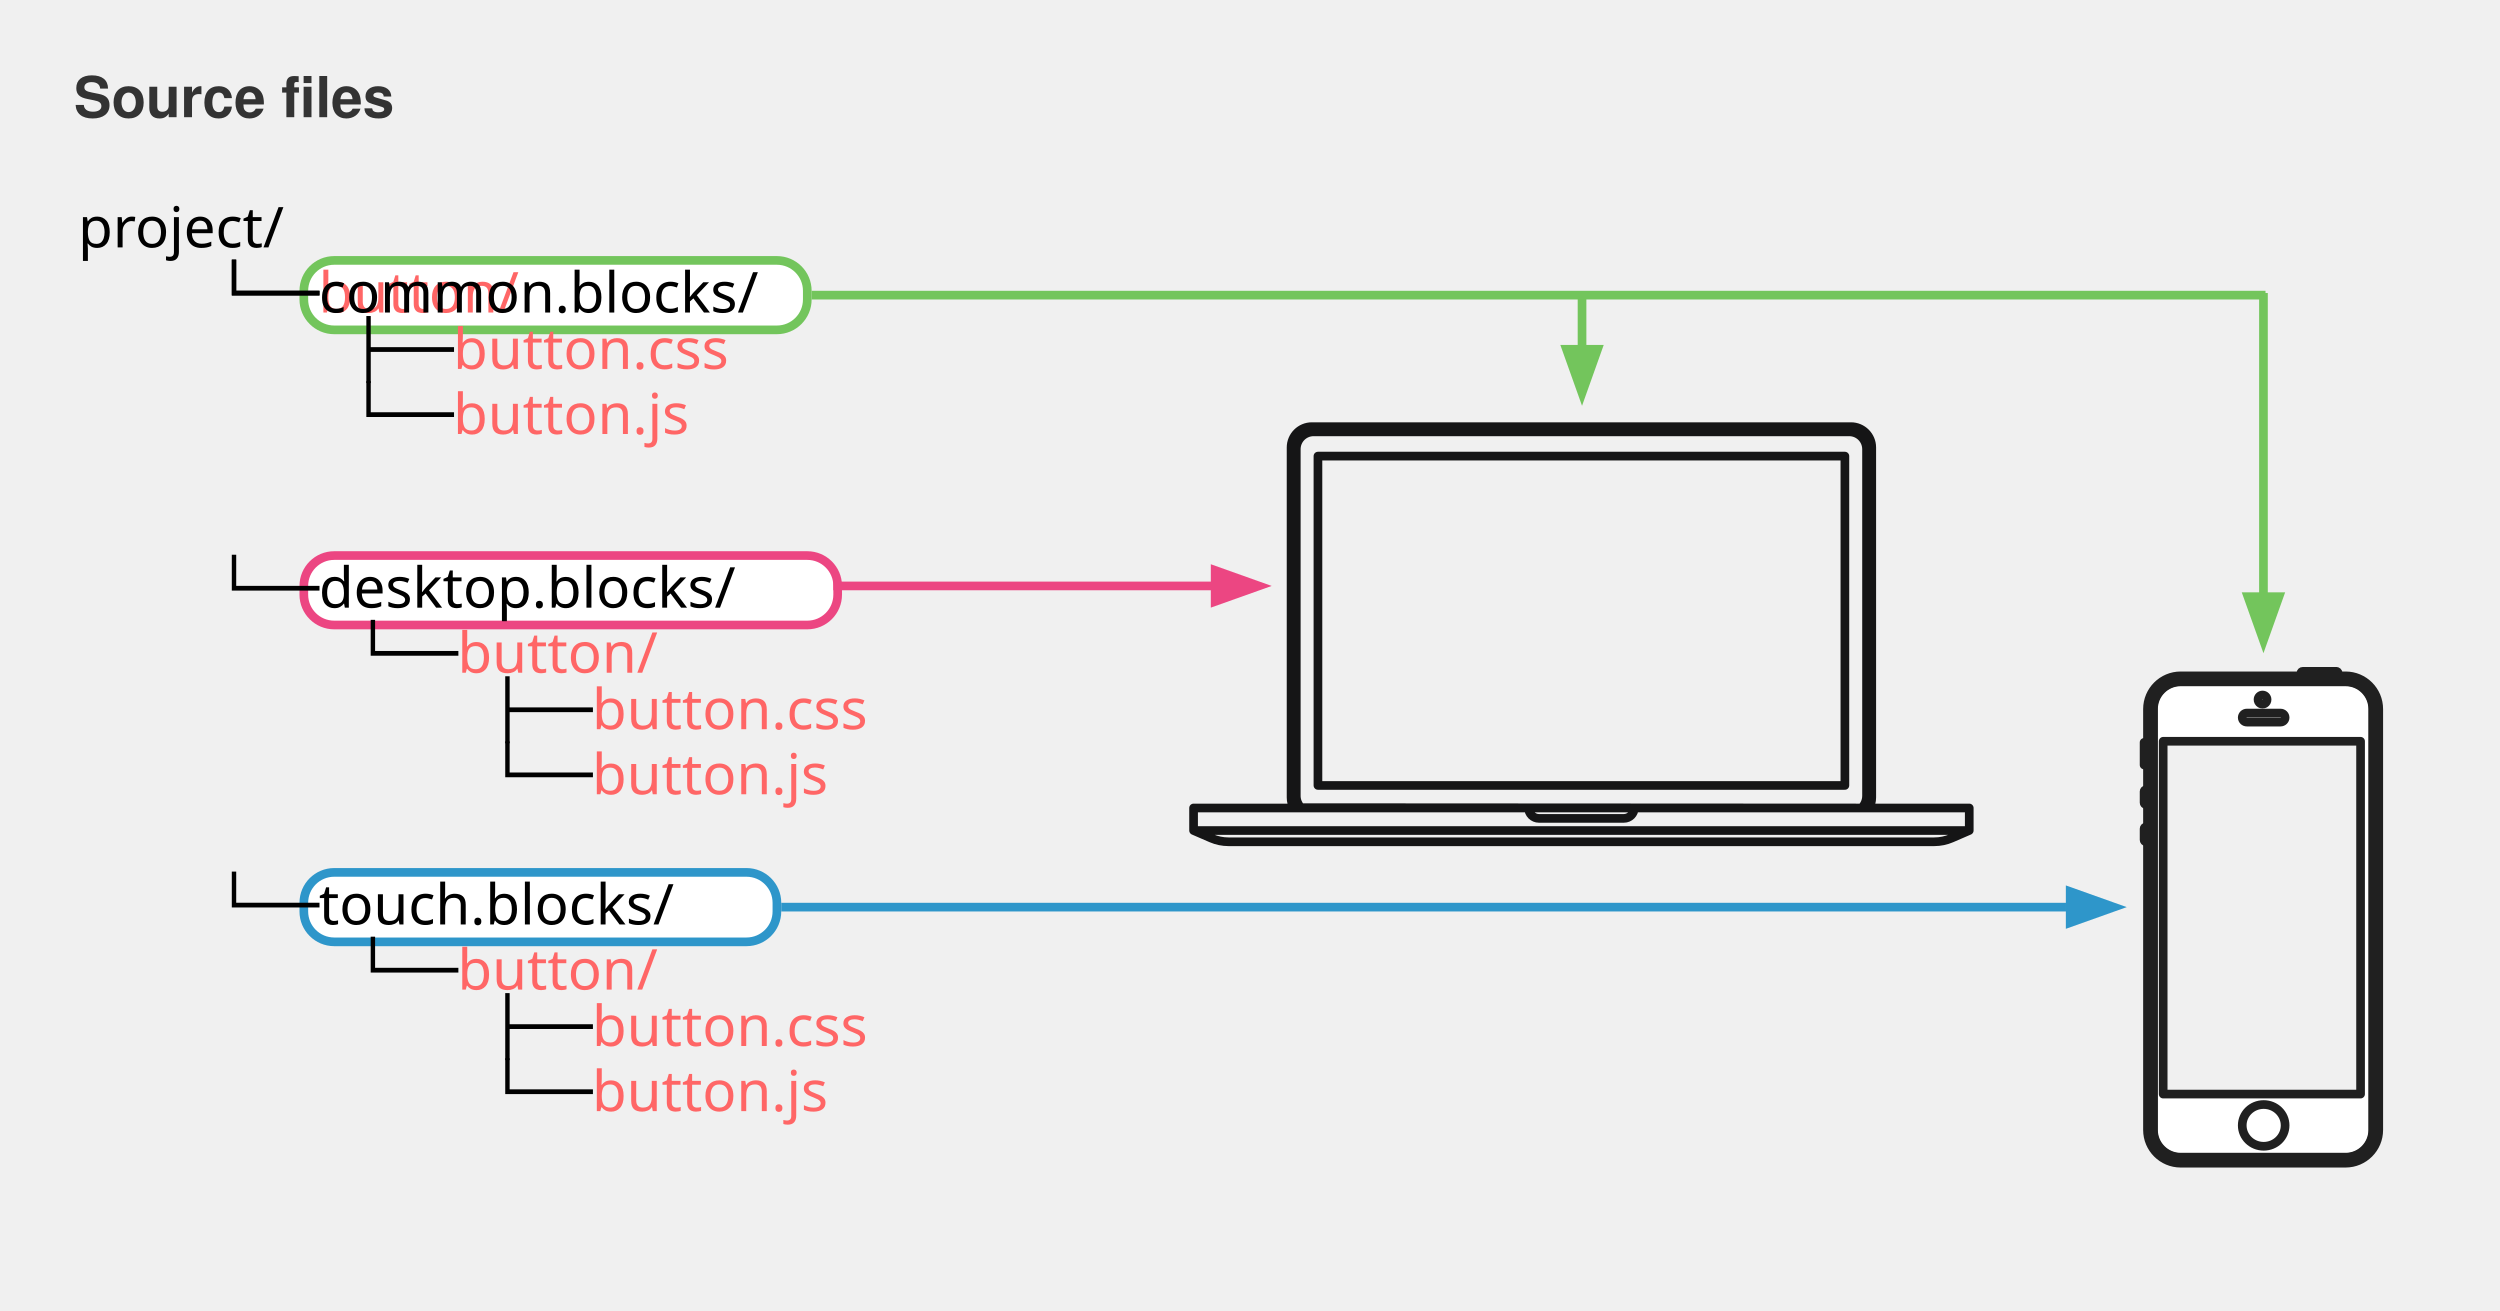
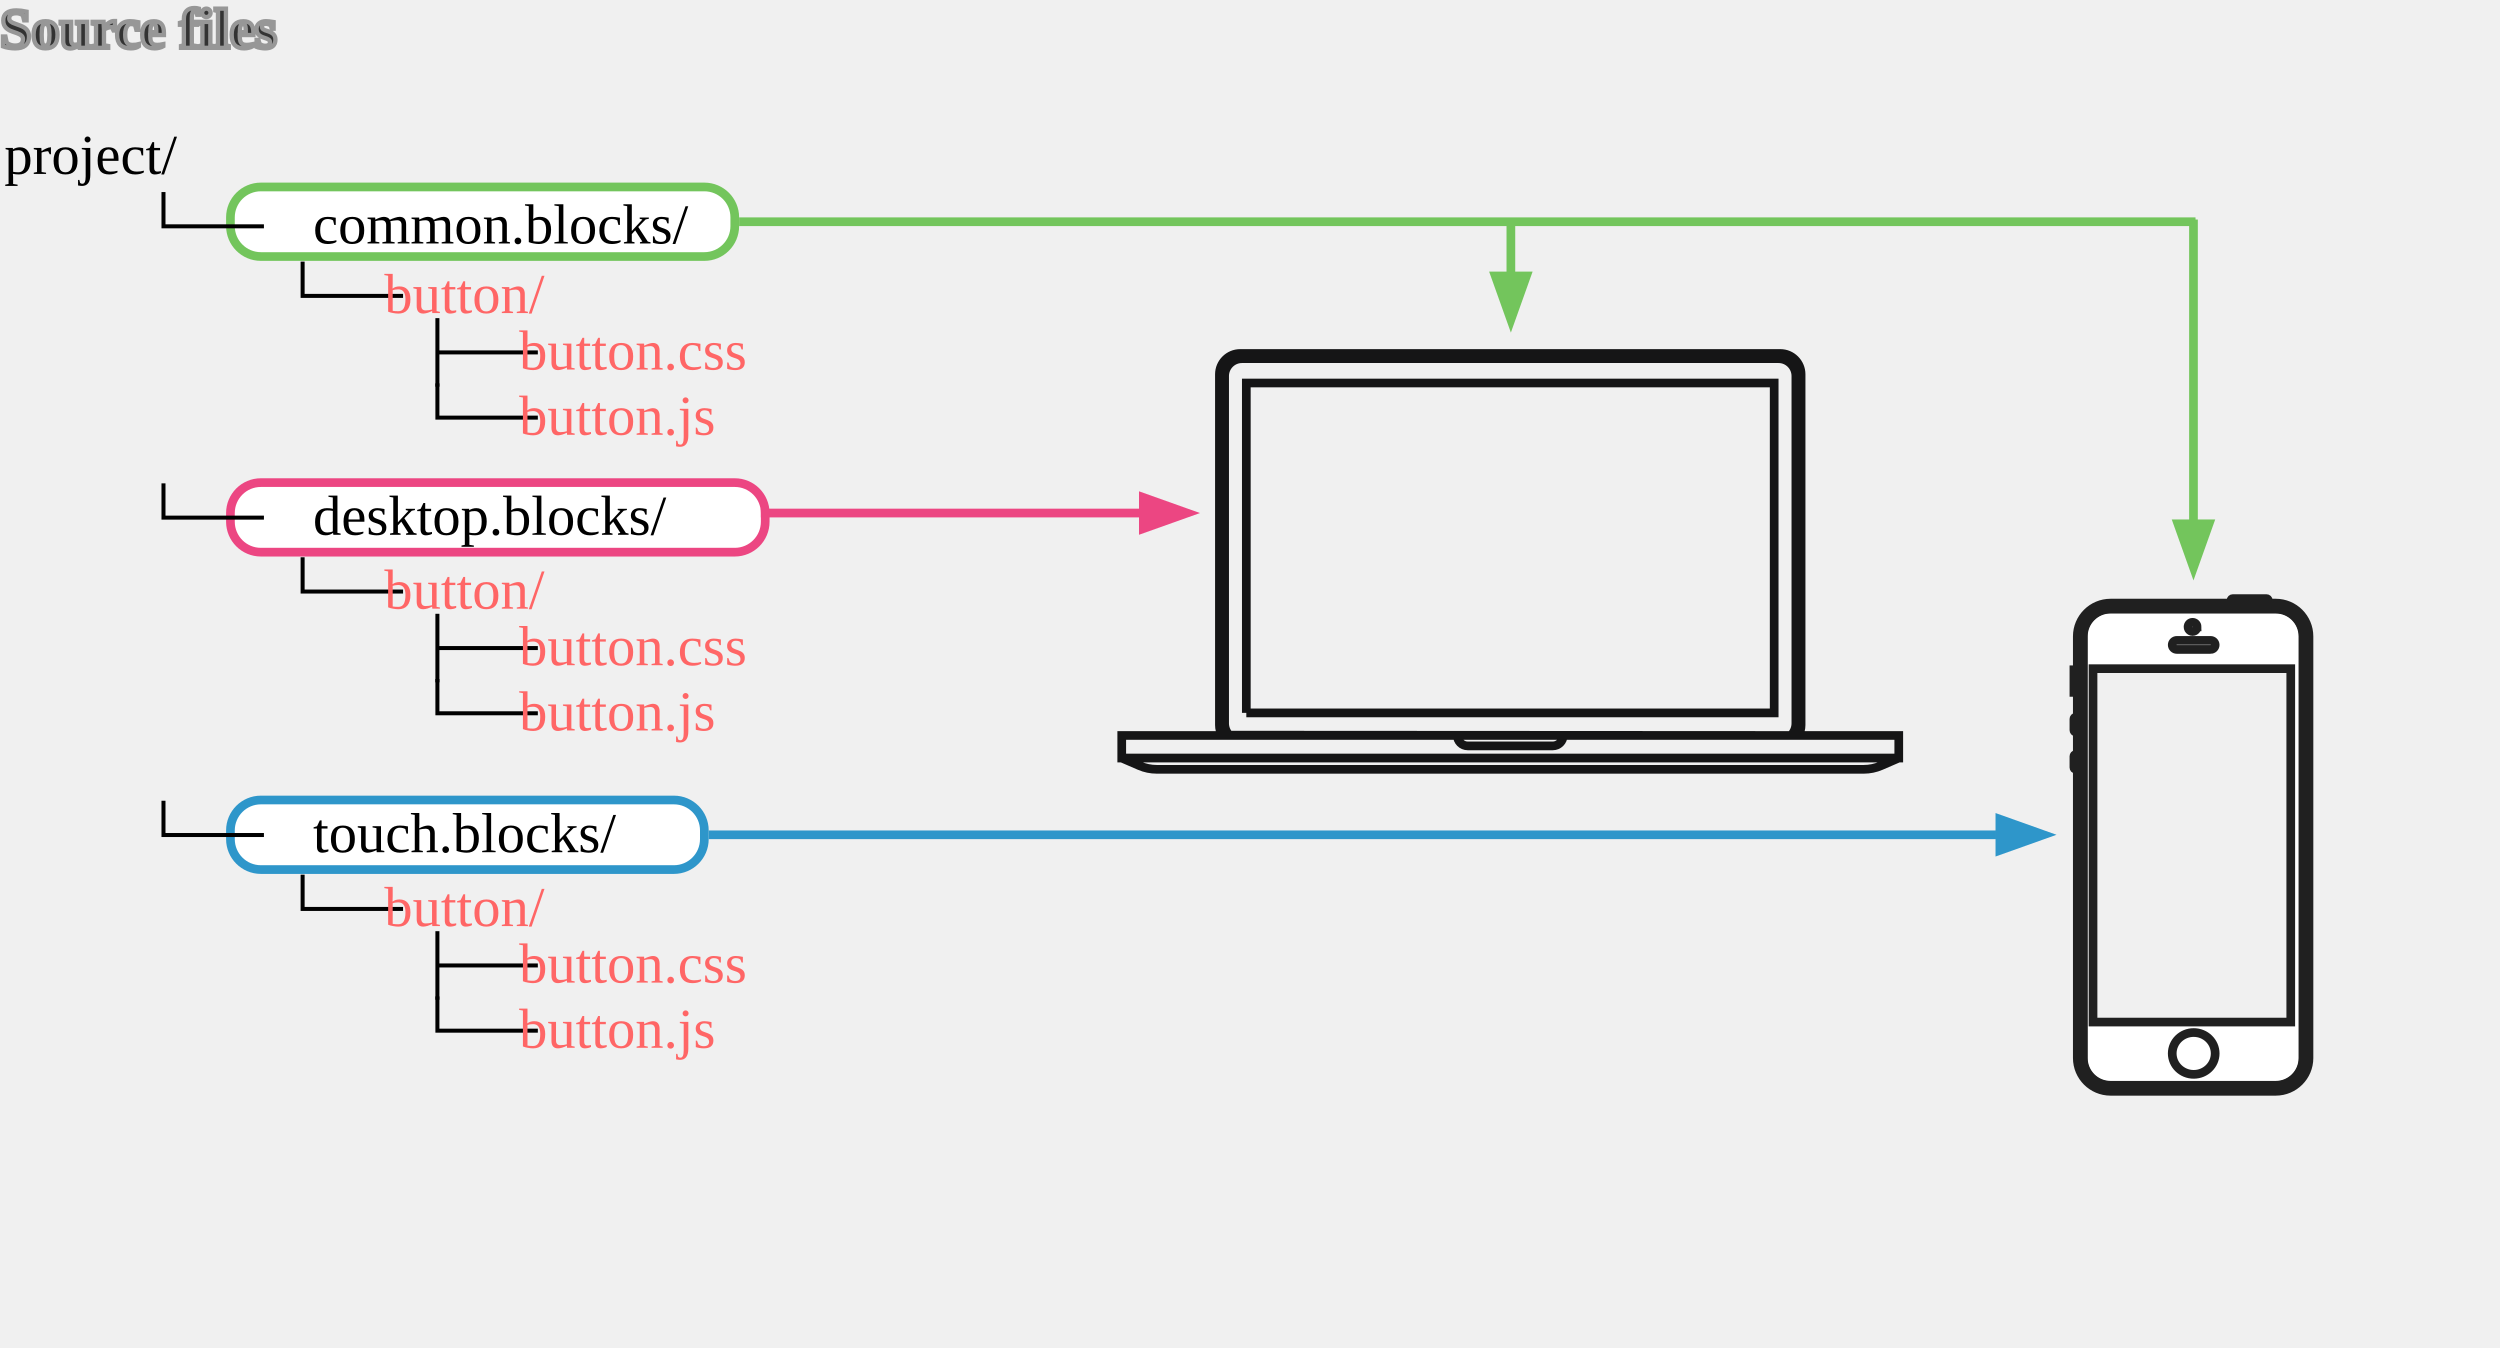
- <svg xmlns="http://www.w3.org/2000/svg" xmlns:xlink="http://www.w3.org/1999/xlink" width="576" height="302" viewBox="0 0 576 302">
+ <svg xmlns="http://www.w3.org/2000/svg" xmlns:xlink="http://www.w3.org/1999/xlink" width="575" height="310" viewBox="0 0 575 310">
  <defs>
-     <rect id="a" x="51" y="155" width="111" height="18" rx="8" />
-     <mask id="d" x="0" y="0" width="111" height="18" fill="#fff">
-       <use xlink:href="#a" />
-     </mask>
-     <rect id="b" x="51" y="82" width="125" height="18" rx="8" />
-     <mask id="e" x="0" y="0" width="125" height="18" fill="#fff">
-       <use xlink:href="#b" />
-     </mask>
-     <rect id="c" x="51" y="14" width="118" height="18" rx="8" />
-     <mask id="f" x="0" y="0" width="118" height="18" fill="#fff">
-       <use xlink:href="#c" />
-     </mask>
+     <rect id="a" width="111" height="18" rx="8" />
+     <rect id="c" width="125" height="18" rx="8" />
+     <rect id="e" width="118" height="18" rx="8" />
  </defs>
  <g fill="none" fill-rule="evenodd">
-     <path d="M498.395 252.076h45.48V170.79h-45.48v81.285zm42.09-95.062h-38.126c-3.468 0-6.28 2.808-6.28 6.266v97.154c0 3.458 2.812 6.266 6.28 6.266h38.126c3.468 0 6.279-2.808 6.279-6.266V163.28c0-3.458-2.811-6.266-6.28-6.266z" fill="#FFF" />
-     <path d="M498.395 252.076h45.48V170.79h-45.48v81.285zm42.09-95.062h-38.126c-3.468 0-6.28 2.808-6.28 6.266v97.154c0 3.458 2.812 6.266 6.28 6.266h38.126c3.468 0 6.279-2.808 6.279-6.266V163.28c0-3.458-2.811-6.266-6.28-6.266z" stroke="#202020" stroke-width="2" stroke-linejoin="round" />
-     <path d="M494.78 185.345h-.416c-.201 0-.364-.179-.364-.4v-2.579c0-.22.163-.4.364-.4h.416v3.38" fill="#FFF" />
-     <path d="M494.78 185.345h-.416c-.201 0-.364-.179-.364-.4v-2.579c0-.22.163-.4.364-.4h.416v3.38z" stroke="#202020" stroke-width="2" stroke-linejoin="round" />
-     <path d="M494.78 193.922h-.416c-.201 0-.364-.178-.364-.4v-2.579c0-.22.163-.4.364-.4h.416v3.38" fill="#FFF" />
-     <path d="M494.78 193.922h-.416c-.201 0-.364-.178-.364-.4v-2.579c0-.22.163-.4.364-.4h.416v3.38z" stroke="#202020" stroke-width="2" stroke-linejoin="round" />
-     <path fill="#FFF" d="M494 176.248h.78v-5.198H494z" />
-     <path stroke="#202020" stroke-width="2" stroke-linejoin="round" d="M494 176.248h.78v-5.198H494z" />
-     <path d="M538.29 154.675h-7.744a.41.41 0 0 0-.417.404v.635h8.577v-.635a.41.41 0 0 0-.417-.404" fill="#FFF" />
-     <path d="M538.29 154.675h-7.744a.41.41 0 0 0-.417.404v.635h8.577v-.635a.41.41 0 0 0-.417-.404z" stroke="#202020" stroke-width="2" stroke-linejoin="round" />
-     <path d="M546.672 260.353c0 3.457-2.8 6.259-6.256 6.259h-37.989a6.257 6.257 0 0 1-6.256-6.259v-96.992c0-3.457 2.8-6.259 6.256-6.259h37.99a6.257 6.257 0 0 1 6.255 6.259v96.992zm-6.256-104.639h-37.989a7.648 7.648 0 0 0-7.647 7.647v96.992a7.649 7.649 0 0 0 7.647 7.647h37.99a7.648 7.648 0 0 0 7.646-7.647v-96.992a7.648 7.648 0 0 0-7.647-7.647z" fill="#FFF" />
-     <path d="M546.672 260.353c0 3.457-2.8 6.259-6.256 6.259h-37.989a6.257 6.257 0 0 1-6.256-6.259v-96.992c0-3.457 2.8-6.259 6.256-6.259h37.99a6.257 6.257 0 0 1 6.255 6.259v96.992zm-6.256-104.639h-37.989a7.648 7.648 0 0 0-7.647 7.647v96.992a7.649 7.649 0 0 0 7.647 7.647h37.99a7.648 7.648 0 0 0 7.646-7.647v-96.992a7.648 7.648 0 0 0-7.647-7.647zm-23.803 103.579c0-2.656 2.21-4.809 4.939-4.809 2.727 0 4.938 2.153 4.938 4.809s-2.21 4.808-4.938 4.808c-2.728 0-4.939-2.152-4.939-4.808z" stroke="#202020" stroke-width="2" stroke-linejoin="round" />
-     <path d="M525.432 166.37h-7.76a1.049 1.049 0 0 1-1.059-1.039c0-.574.474-1.04 1.058-1.04h7.761c.584 0 1.058.466 1.058 1.04 0 .574-.474 1.04-1.058 1.04" fill="#FFF" />
-     <path d="M525.432 166.37h-7.76a1.049 1.049 0 0 1-1.059-1.039c0-.574.474-1.04 1.058-1.04h7.761c.584 0 1.058.466 1.058 1.04 0 .574-.474 1.04-1.058 1.04z" stroke="#202020" stroke-width="2" stroke-linejoin="round" />
-     <path d="M522.331 161.173a1.04 1.04 0 1 1-2.079 0 1.04 1.04 0 0 1 2.08 0" fill="#FFF" />
-     <path d="M522.331 161.173a1.04 1.04 0 1 1-2.079 0 1.04 1.04 0 0 1 2.08 0z" stroke="#202020" stroke-width="2" stroke-linejoin="round" />
-     <path d="M376.538 186.159a2.397 2.397 0 0 1-2.396 2.396h-19.569a2.396 2.396 0 0 1-2.396-2.396h24.361zM275 191.35h178.715v-5.192H275v5.192zm178.715 0l-4.09 1.772a9.986 9.986 0 0 1-3.97.823H283.06a9.984 9.984 0 0 1-3.97-.823L275 191.351h178.715zm-155.61-5.192a4.77 4.77 0 0 1-.64-2.396V103.09a4.792 4.792 0 0 1 4.792-4.792h124.201a4.792 4.792 0 0 1 4.793 4.792v80.672c0 .873-.234 1.691-.642 2.397H298.106zm1.626-.077a3.98 3.98 0 0 1-1.069-2.719v-79.872a3.994 3.994 0 0 1 3.994-3.994h123.403a3.994 3.994 0 0 1 3.993 3.994v79.872a3.984 3.984 0 0 1-1.141 2.796l-129.18-.077zm3.923-5.115h121.407v-75.879H303.654v75.88z" stroke="#151516" stroke-width="2" stroke-linecap="round" stroke-linejoin="round" />
-     <g>
-       <g transform="translate(18 45)">
-         <use stroke="#2E96CA" mask="url(#d)" stroke-width="4" fill="#FFF" xlink:href="#a" />
-         <path d="M162 163h295.97v2H162v-2zm310 1l-14.028 5v-10L472 164z" fill="#2E96CA" />
-         <g font-size="13" font-family="PTMono-Regular, PT Mono">
-           <text fill="#000" transform="translate(95 199)">
-             <tspan x="0" y="12">└──</tspan>
-           </text>
-           <text transform="translate(118 199)" fill="#F66">
-             <tspan x=".4" y="12">button.js</tspan>
-           </text>
-           <text transform="translate(95 184)" fill="#000">
-             <tspan x="0" y="12">├──</tspan>
-           </text>
-           <text transform="translate(118 184)" fill="#F66">
-             <tspan x=".4" y="12">button.css</tspan>
-           </text>
-           <text fill="#000" transform="translate(64 171)">
-             <tspan x="0" y="12">└──</tspan>
-           </text>
-           <text fill="#F66" transform="translate(64 171)">
-             <tspan x="23.4" y="12">button/</tspan>
-           </text>
-           <text fill="#000" transform="translate(32 156)">
-             <tspan x="0" y="12">└──touch.blocks/</tspan>
-           </text>
-         </g>
-         <use stroke="#EC4682" mask="url(#e)" stroke-width="4" fill="#FFF" xlink:href="#b" />
-         <path d="M174 89h86.972v2H174v-2zm101 1l-14.028 5V85L275 90z" fill="#EC4682" />
-         <g font-size="13" font-family="PTMono-Regular, PT Mono">
-           <text fill="#000" transform="translate(95 126)">
-             <tspan x="0" y="12">└──</tspan>
-           </text>
-           <text transform="translate(118 126)" fill="#F66">
-             <tspan x=".4" y="12">button.js</tspan>
-           </text>
-           <text transform="translate(95 111)" fill="#000">
-             <tspan x="0" y="12">├──</tspan>
-           </text>
-           <text transform="translate(118 111)" fill="#F66">
-             <tspan x=".4" y="12">button.css</tspan>
-           </text>
-           <text fill="#000" transform="translate(64 98)">
-             <tspan x="0" y="12">└──</tspan>
-           </text>
-           <text fill="#F66" transform="translate(64 98)">
-             <tspan x="23.4" y="12">button/</tspan>
-           </text>
-           <text fill="#000" transform="translate(32 83)">
-             <tspan x="0" y="12">└──desktop.blocks/</tspan>
-           </text>
-         </g>
-         <use stroke="#73C55C" mask="url(#f)" stroke-width="4" fill="#FFF" xlink:href="#c" />
-         <path d="M504.5 22.5v68.97h-2V22.5h2zm-1 83l-5-14.028h10l-5 14.028zM347.5 22.5v11.97h-2V22.5h2zm-1 25.998l-5-14.028h10l-5 14.028z" fill="#73C55C" />
-         <path d="M169 22h334.97v2H169v-2z" fill="#73C55C" />
-         <g font-size="13" font-family="PTMono-Regular, PT Mono">
-           <text fill="#000" transform="translate(63 43)">
-             <tspan x="0" y="12">└──</tspan>
-           </text>
-           <text transform="translate(86 43)" fill="#F66">
-             <tspan x=".4" y="12">button.js</tspan>
-           </text>
-           <text transform="translate(63 28)" fill="#000">
-             <tspan x="0" y="12">├──</tspan>
-           </text>
-           <text transform="translate(86 28)" fill="#F66">
-             <tspan x=".4" y="12">button.css</tspan>
-           </text>
-           <text fill="#000" transform="translate(32 15)">
-             <tspan x="0" y="12">└──</tspan>
-           </text>
-           <text fill="#F66" transform="translate(32 15)">
-             <tspan x="23.4" y="12">button/</tspan>
-           </text>
-           <text fill="#000" transform="translate(32 15)">
-             <tspan x="0" y="12">└──common.blocks/</tspan>
-           </text>
-         </g>
-         <text font-size="13" font-family="PTMono-Regular, PT Mono" fill="#000">
-           <tspan x="0" y="12">project/</tspan>
-         </text>
+     <path d="M481.395 235.076h45.48V153.79h-45.48v81.286zm42.09-95.062h-38.126c-3.468 0-6.28 2.808-6.28 6.266v97.154c0 3.458 2.812 6.266 6.28 6.266h38.126c3.468 0 6.279-2.808 6.279-6.266V146.28c0-3.458-2.811-6.266-6.28-6.266h.001z" fill="#FFF" />
+     <path d="M481.395 235.076h45.48V153.79h-45.48v81.286zm42.09-95.062h-38.126c-3.468 0-6.28 2.808-6.28 6.266v97.154c0 3.458 2.812 6.266 6.28 6.266h38.126c3.468 0 6.279-2.808 6.279-6.266V146.28c0-3.458-2.811-6.266-6.28-6.266h.001z" stroke="#202020" stroke-width="2" />
+     <path d="M477.78 168.345h-.416c-.201 0-.364-.179-.364-.4v-2.579c0-.22.163-.4.364-.4h.416v3.38" fill="#FFF" />
+     <path d="M477.78 168.345h-.416c-.201 0-.364-.179-.364-.4v-2.579c0-.22.163-.4.364-.4h.416v3.38-.001z" stroke="#202020" stroke-width="2" />
+     <path d="M477.78 176.922h-.416c-.201 0-.364-.178-.364-.4v-2.579c0-.22.163-.4.364-.4h.416v3.38" fill="#FFF" />
+     <path d="M477.78 176.922h-.416c-.201 0-.364-.178-.364-.4v-2.579c0-.22.163-.4.364-.4h.416v3.38-.001z" stroke="#202020" stroke-width="2" />
+     <path fill="#FFF" d="M477 159.248h.78v-5.198H477z" />
+     <path stroke="#202020" stroke-width="2" d="M477 159.248h.78v-5.198H477z" />
+     <path d="M521.29 137.675h-7.744a.41.41 0 0 0-.417.404v.635h8.577v-.635a.41.41 0 0 0-.417-.404" fill="#FFF" />
+     <path d="M521.29 137.675h-7.744a.41.41 0 0 0-.417.404v.635h8.577v-.635a.41.41 0 0 0-.417-.404h.001z" stroke="#202020" stroke-width="2" />
+     <path d="M529.672 243.353c0 3.457-2.8 6.259-6.256 6.259h-37.989a6.257 6.257 0 0 1-6.256-6.259v-96.992c0-3.457 2.8-6.259 6.256-6.259h37.99a6.257 6.257 0 0 1 6.255 6.259v96.992zm-6.256-104.639h-37.989a7.648 7.648 0 0 0-7.647 7.647v96.992a7.649 7.649 0 0 0 7.647 7.647h37.99a7.648 7.648 0 0 0 7.646-7.647v-96.992a7.648 7.648 0 0 0-7.647-7.647z" fill="#FFF" />
+     <path d="M529.672 243.353c0 3.457-2.8 6.259-6.256 6.259h-37.989a6.257 6.257 0 0 1-6.256-6.259v-96.992c0-3.457 2.8-6.259 6.256-6.259h37.99a6.257 6.257 0 0 1 6.255 6.259v96.992zm-6.256-104.639h-37.989a7.648 7.648 0 0 0-7.647 7.647v96.992a7.649 7.649 0 0 0 7.647 7.647h37.99a7.648 7.648 0 0 0 7.646-7.647v-96.992a7.648 7.648 0 0 0-7.647-7.647zm-23.803 103.579c0-2.656 2.21-4.809 4.939-4.809 2.727 0 4.938 2.153 4.938 4.809s-2.21 4.808-4.938 4.808c-2.728 0-4.939-2.152-4.939-4.808z" stroke="#202020" stroke-width="2" />
+     <path d="M508.432 149.37h-7.76a1.049 1.049 0 0 1-1.059-1.039c0-.574.474-1.04 1.058-1.04h7.761a1.05 1.05 0 0 1 1.058 1.04 1.05 1.05 0 0 1-1.058 1.04" fill="#FFF" />
+     <path d="M508.432 149.37h-7.76a1.049 1.049 0 0 1-1.059-1.039c0-.574.474-1.04 1.058-1.04h7.761a1.05 1.05 0 0 1 1.058 1.04 1.05 1.05 0 0 1-1.058 1.04v-.001z" stroke="#202020" stroke-width="2" />
+     <path d="M505.331 144.173a1.04 1.04 0 1 1-2.079 0 1.04 1.04 0 0 1 2.08 0" fill="#FFF" />
+     <path d="M505.331 144.173a1.04 1.04 0 1 1-2.079 0 1.04 1.04 0 0 1 2.08 0h-.001z" stroke="#202020" stroke-width="2" />
+     <path d="M359.538 169.159a2.397 2.397 0 0 1-2.396 2.396h-19.569a2.396 2.396 0 0 1-2.396-2.396h24.361zM258 174.35h178.715v-5.192H258v5.192zm178.715 0l-4.09 1.772a9.986 9.986 0 0 1-3.97.823H266.06a9.984 9.984 0 0 1-3.97-.823l-4.09-1.771h178.715v-.001zm-155.61-5.192a4.77 4.77 0 0 1-.64-2.396V86.09a4.792 4.792 0 0 1 4.792-4.792h124.201a4.792 4.792 0 0 1 4.793 4.792v80.672c0 .873-.234 1.691-.642 2.397H281.106l-.001-.001zm1.626-.077a3.98 3.98 0 0 1-1.069-2.719V86.49a3.994 3.994 0 0 1 3.994-3.994h123.403a3.994 3.994 0 0 1 3.993 3.994v79.872a3.984 3.984 0 0 1-1.141 2.796l-129.18-.077zm3.923-5.115h121.407V88.087H286.654v75.88-.001z" stroke="#151516" stroke-width="2" />
+     <g transform="translate(52 183)">
+       <mask id="b" fill="#fff">
+         <use xlink:href="#a" />
+       </mask>
+       <g mask="url(#b)" stroke="#2E96CA" stroke-width="4" fill="#FFF">
+         <rect width="111" height="18" rx="8" />
      </g>
-       <text transform="translate(17 14)" font-size="13" font-family="Helvetica-Bold, Helvetica" fill="#333" font-weight="bold">
-         <tspan x="0" y="13">Source files</tspan>
+     </g>
+     <path d="M163 191h295.97v2H163v-2zm310 1l-14.028 5v-10L473 192z" fill="#2E96CA" />
+     <g font-size="13">
+       <text transform="translate(96 229)" fill="#000">
+         <tspan x="0" y="12">└──</tspan>
+       </text>
+       <text transform="translate(119 227)" fill="#F66">
+         <tspan x=".4" y="14">button.js</tspan>
+       </text>
+       <text transform="translate(96 214)" fill="#000">
+         <tspan x="0" y="12">├──</tspan>
+       </text>
+       <text transform="translate(119 212)" fill="#F66">
+         <tspan x=".4" y="14">button.css</tspan>
+       </text>
+       <text transform="translate(65 201)" fill="#000">
+         <tspan x="0" y="12">└──</tspan>
+       </text>
+       <text transform="translate(88 199)" fill="#F66">
+         <tspan x=".4" y="14">button/</tspan>
+       </text>
+       <text transform="translate(33 182)" fill="#000">
+         <tspan x="0" y="14">└──</tspan>
+         <tspan x="39" y="14">touch.blocks/</tspan>
+       </text>
+     </g>
+     <g transform="translate(52 110)">
+       <mask id="d" fill="#fff">
+         <use xlink:href="#c" />
+       </mask>
+       <g mask="url(#d)" stroke="#EC4682" stroke-width="4" fill="#FFF">
+         <rect width="125" height="18" rx="8" />
+       </g>
+     </g>
+     <path d="M175 117h86.972v2H175v-2zm101 1l-14.028 5v-10L276 118z" fill="#EC4682" />
+     <g font-size="13">
+       <text transform="translate(96 156)" fill="#000">
+         <tspan x="0" y="12">└──</tspan>
+       </text>
+       <text transform="translate(119 154)" fill="#F66">
+         <tspan x=".4" y="14">button.js</tspan>
+       </text>
+       <text transform="translate(96 141)" fill="#000">
+         <tspan x="0" y="12">├──</tspan>
+       </text>
+       <text transform="translate(119 139)" fill="#F66">
+         <tspan x=".4" y="14">button.css</tspan>
+       </text>
+       <text transform="translate(65 128)" fill="#000">
+         <tspan x="0" y="12">└──</tspan>
+       </text>
+       <text transform="translate(88 126)" fill="#F66">
+         <tspan x=".4" y="14">button/</tspan>
+       </text>
+       <text transform="translate(33 109)" fill="#000">
+         <tspan x="0" y="14">└──</tspan>
+         <tspan x="39" y="14">desktop.blocks/</tspan>
+       </text>
+     </g>
+     <g transform="translate(52 42)">
+       <mask id="f" fill="#fff">
+         <use xlink:href="#e" />
+       </mask>
+       <g mask="url(#f)" stroke="#73C55C" stroke-width="4" fill="#FFF">
+         <rect width="118" height="18" rx="8" />
+       </g>
+     </g>
+     <path d="M505.5 50.5v68.97h-2V50.5h2zm-1 83l-5-14.028h10l-5 14.028zm-156-83v11.97h-2V50.5h2zm-1 25.998l-5-14.028h10l-5 14.028z" fill="#73C55C" />
+     <path fill="#73C55C" d="M170 50h334.97v2H170z" />
+     <g font-size="13">
+       <text transform="translate(96 88)" fill="#000">
+         <tspan x="0" y="12">└──</tspan>
+       </text>
+       <text transform="translate(119 86)" fill="#F66">
+         <tspan x=".4" y="14">button.js</tspan>
+       </text>
+       <text transform="translate(96 73)" fill="#000">
+         <tspan x="0" y="12">├──</tspan>
+       </text>
+       <text transform="translate(119 71)" fill="#F66">
+         <tspan x=".4" y="14">button.css</tspan>
+       </text>
+       <text transform="translate(65 60)" fill="#000">
+         <tspan x="0" y="12">└──</tspan>
+       </text>
+       <text transform="translate(88 58)" fill="#F66">
+         <tspan x=".4" y="14">button/</tspan>
+       </text>
+       <text transform="translate(33 42)" fill="#000">
+         <tspan x="0" y="14">└──</tspan>
+         <tspan x="39" y="14">common.blocks/</tspan>
+       </text>
+     </g>
+     <text transform="translate(1 26)" font-size="13" fill="#000">
+       <tspan x="0" y="14">project/</tspan>
+     </text>
+     <g stroke="#979797" fill="#333" font-size="13" font-weight="bold">
+       <text transform="translate(0 -3)">
+         <tspan x="0" y="14">Source files</tspan>
      </text>
    </g>
  </g>
</svg>
